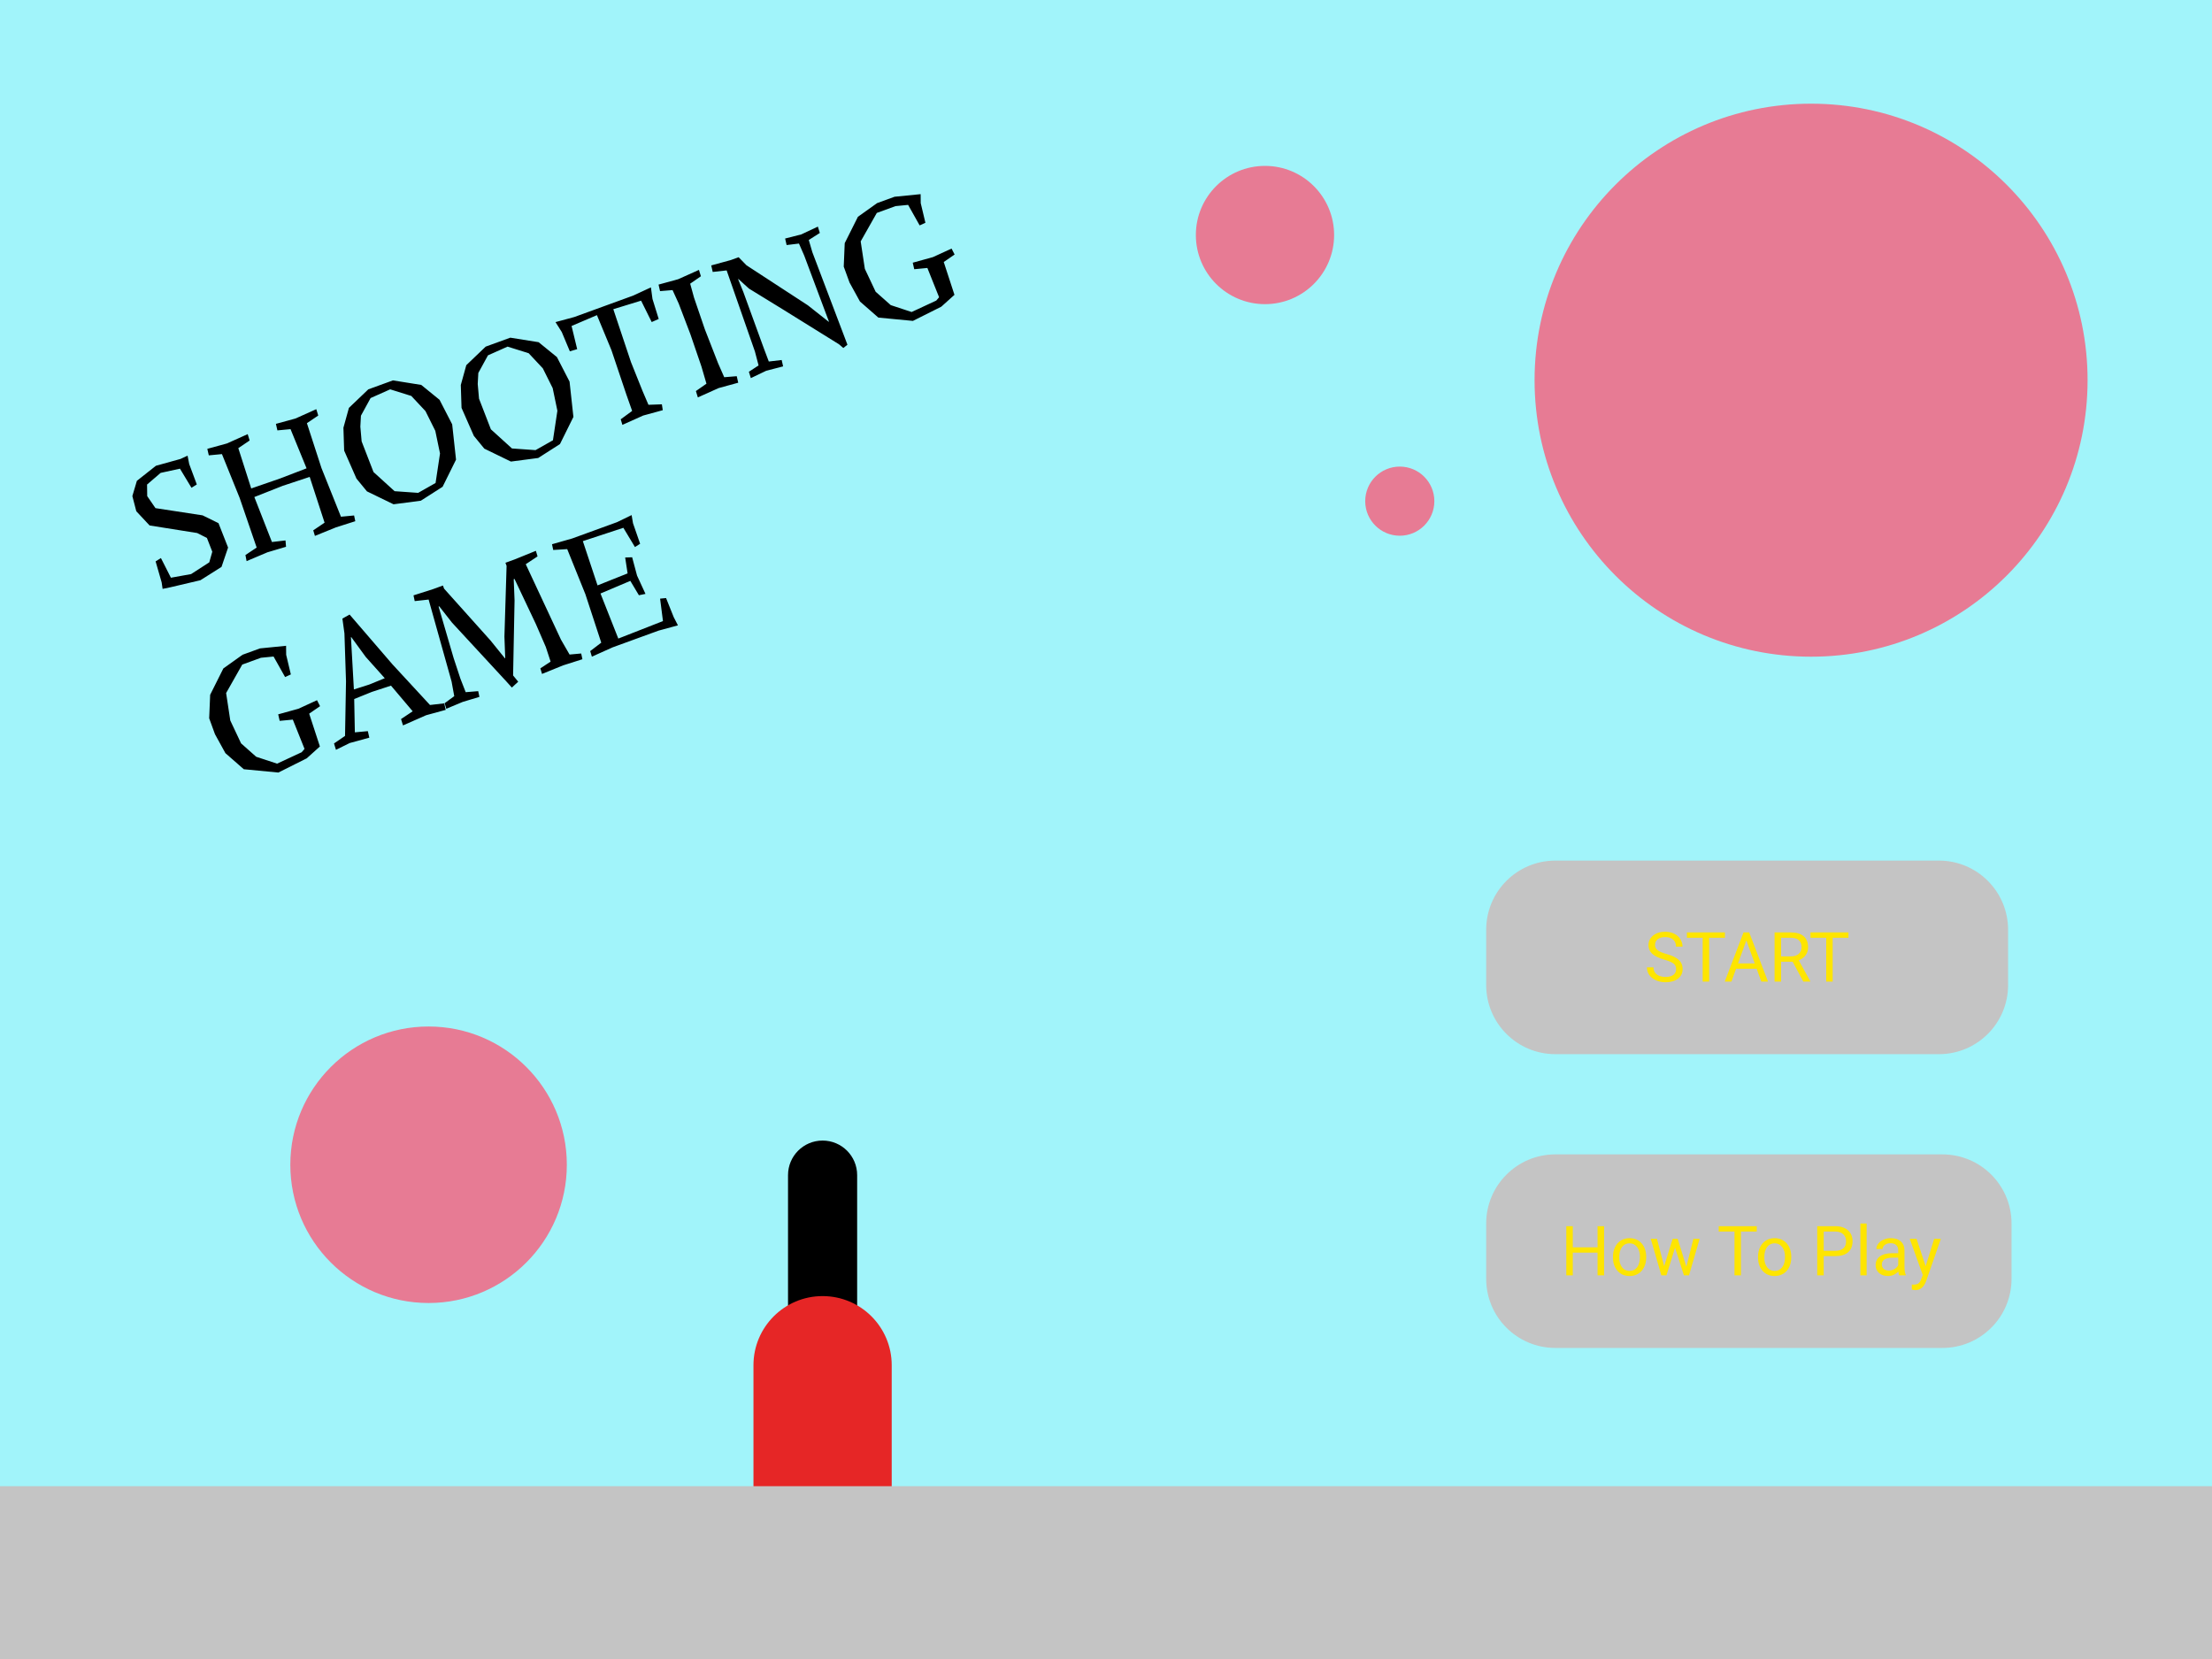
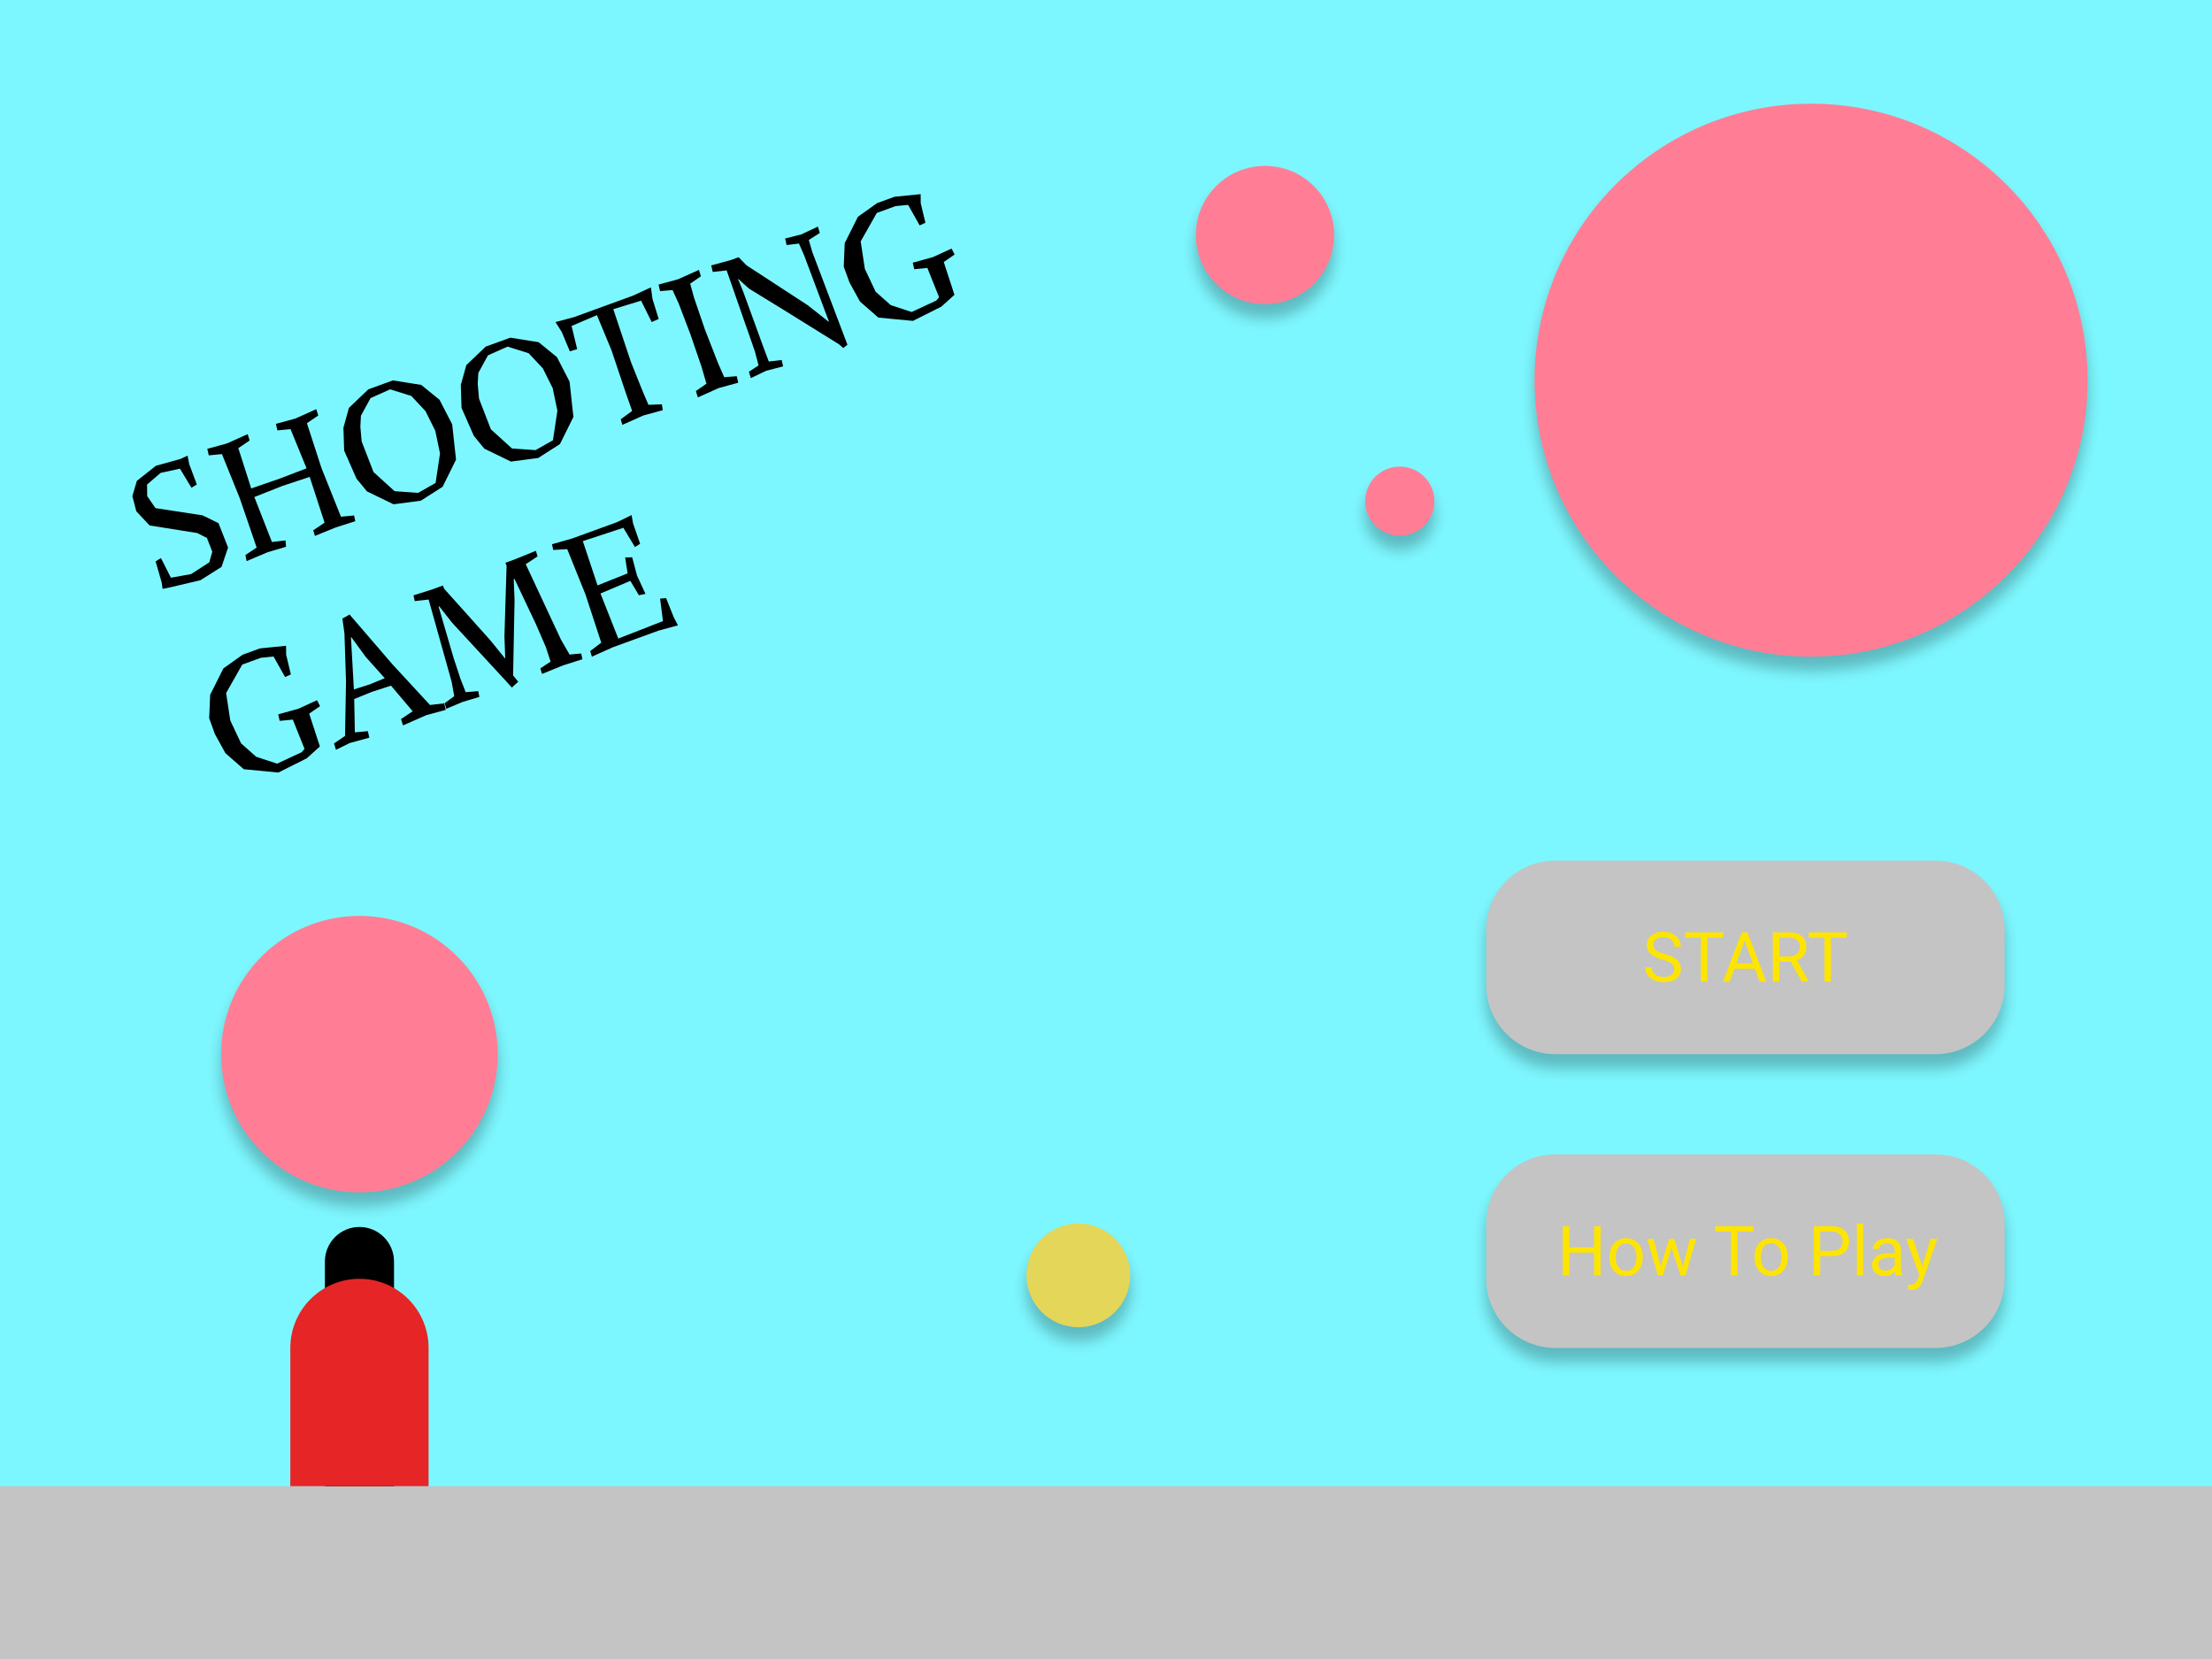
<svg xmlns="http://www.w3.org/2000/svg" width="640" height="480" viewBox="0 0 640 480" fill="none">
-   <g clip-path="url(#clip0)">
-     <rect width="640" height="480" fill="#7DF7FF" fill-opacity="0.68" />
-     <rect x="430" y="334" width="152" height="56" rx="20" fill="#C4C4C4" />
-     <path d="M464.108 369H462.223V362.428H455.055V369H453.18V354.781H455.055V360.895H462.223V354.781H464.108V369ZM466.676 363.619C466.676 362.584 466.878 361.653 467.282 360.826C467.692 359.999 468.258 359.361 468.981 358.912C469.71 358.463 470.54 358.238 471.471 358.238C472.91 358.238 474.072 358.736 474.958 359.732C475.85 360.729 476.296 362.053 476.296 363.707V363.834C476.296 364.863 476.097 365.787 475.7 366.607C475.309 367.421 474.746 368.056 474.01 368.512C473.281 368.967 472.441 369.195 471.491 369.195C470.059 369.195 468.896 368.697 468.005 367.701C467.119 366.705 466.676 365.387 466.676 363.746V363.619ZM468.493 363.834C468.493 365.006 468.763 365.947 469.303 366.656C469.85 367.366 470.579 367.721 471.491 367.721C472.409 367.721 473.138 367.363 473.678 366.646C474.219 365.924 474.489 364.915 474.489 363.619C474.489 362.46 474.212 361.523 473.659 360.807C473.112 360.084 472.383 359.723 471.471 359.723C470.579 359.723 469.86 360.077 469.313 360.787C468.766 361.497 468.493 362.512 468.493 363.834ZM487.917 366.51L489.948 358.434H491.755L488.678 369H487.214L484.645 360.992L482.145 369H480.68L477.614 358.434H479.411L481.491 366.344L483.952 358.434H485.407L487.917 366.51ZM508.278 356.324H503.708V369H501.842V356.324H497.282V354.781H508.278V356.324ZM508.649 363.619C508.649 362.584 508.851 361.653 509.255 360.826C509.665 359.999 510.231 359.361 510.954 358.912C511.683 358.463 512.513 358.238 513.444 358.238C514.883 358.238 516.045 358.736 516.93 359.732C517.822 360.729 518.268 362.053 518.268 363.707V363.834C518.268 364.863 518.07 365.787 517.673 366.607C517.282 367.421 516.719 368.056 515.983 368.512C515.254 368.967 514.414 369.195 513.464 369.195C512.031 369.195 510.869 368.697 509.977 367.701C509.092 366.705 508.649 365.387 508.649 363.746V363.619ZM510.465 363.834C510.465 365.006 510.736 365.947 511.276 366.656C511.823 367.366 512.552 367.721 513.464 367.721C514.382 367.721 515.111 367.363 515.651 366.646C516.191 365.924 516.462 364.915 516.462 363.619C516.462 362.46 516.185 361.523 515.632 360.807C515.085 360.084 514.355 359.723 513.444 359.723C512.552 359.723 511.833 360.077 511.286 360.787C510.739 361.497 510.465 362.512 510.465 363.834ZM527.653 363.434V369H525.778V354.781H531.022C532.578 354.781 533.796 355.178 534.674 355.973C535.56 356.767 536.003 357.818 536.003 359.127C536.003 360.507 535.57 361.572 534.704 362.32C533.844 363.062 532.611 363.434 531.003 363.434H527.653ZM527.653 361.9H531.022C532.025 361.9 532.793 361.666 533.327 361.197C533.861 360.722 534.128 360.038 534.128 359.146C534.128 358.3 533.861 357.623 533.327 357.115C532.793 356.607 532.061 356.344 531.13 356.324H527.653V361.9ZM540.075 369H538.268V354H540.075V369ZM549.499 369C549.395 368.792 549.31 368.421 549.245 367.887C548.405 368.759 547.402 369.195 546.237 369.195C545.195 369.195 544.339 368.902 543.669 368.316C543.005 367.724 542.673 366.975 542.673 366.07C542.673 364.97 543.089 364.117 543.923 363.512C544.762 362.9 545.941 362.594 547.458 362.594H549.215V361.764C549.215 361.132 549.027 360.631 548.649 360.26C548.271 359.882 547.715 359.693 546.979 359.693C546.335 359.693 545.794 359.856 545.358 360.182C544.922 360.507 544.704 360.901 544.704 361.363H542.887C542.887 360.836 543.073 360.328 543.444 359.84C543.822 359.345 544.329 358.954 544.967 358.668C545.612 358.382 546.318 358.238 547.087 358.238C548.304 358.238 549.258 358.544 549.948 359.156C550.638 359.762 550.996 360.598 551.022 361.666V366.529C551.022 367.499 551.146 368.271 551.393 368.844V369H549.499ZM546.501 367.623C547.067 367.623 547.604 367.477 548.112 367.184C548.62 366.891 548.988 366.51 549.215 366.041V363.873H547.799C545.586 363.873 544.479 364.521 544.479 365.816C544.479 366.383 544.668 366.826 545.046 367.145C545.423 367.464 545.908 367.623 546.501 367.623ZM557.155 366.354L559.616 358.434H561.549L557.301 370.631C556.644 372.389 555.599 373.268 554.167 373.268L553.825 373.238L553.151 373.111V371.646L553.639 371.686C554.251 371.686 554.727 371.562 555.065 371.314C555.41 371.067 555.693 370.615 555.915 369.957L556.315 368.883L552.546 358.434H554.518L557.155 366.354Z" fill="#FEE500" />
-     <rect x="430" y="249" width="151" height="56" rx="20" fill="#C4C4C4" />
-     <path d="M481.564 277.662C479.956 277.2 478.785 276.633 478.049 275.963C477.32 275.286 476.955 274.452 476.955 273.463C476.955 272.343 477.401 271.419 478.293 270.689C479.191 269.954 480.357 269.586 481.789 269.586C482.766 269.586 483.635 269.775 484.396 270.152C485.165 270.53 485.757 271.051 486.174 271.715C486.597 272.379 486.809 273.105 486.809 273.893H484.924C484.924 273.033 484.65 272.359 484.104 271.871C483.557 271.376 482.785 271.129 481.789 271.129C480.865 271.129 480.142 271.334 479.621 271.744C479.107 272.148 478.85 272.711 478.85 273.434C478.85 274.013 479.094 274.505 479.582 274.908C480.077 275.305 480.913 275.67 482.092 276.002C483.277 276.334 484.201 276.702 484.865 277.105C485.536 277.503 486.031 277.968 486.35 278.502C486.675 279.036 486.838 279.664 486.838 280.387C486.838 281.539 486.389 282.464 485.49 283.16C484.592 283.85 483.391 284.195 481.887 284.195C480.91 284.195 479.999 284.01 479.152 283.639C478.306 283.261 477.652 282.747 477.189 282.096C476.734 281.445 476.506 280.706 476.506 279.879H478.391C478.391 280.738 478.706 281.419 479.338 281.92C479.976 282.415 480.826 282.662 481.887 282.662C482.876 282.662 483.635 282.46 484.162 282.057C484.689 281.653 484.953 281.103 484.953 280.406C484.953 279.71 484.709 279.173 484.221 278.795C483.732 278.411 482.847 278.033 481.564 277.662ZM499.074 271.324H494.504V284H492.639V271.324H488.078V269.781H499.074V271.324ZM508.254 280.289H502.297L500.959 284H499.025L504.455 269.781H506.096L511.535 284H509.611L508.254 280.289ZM502.863 278.746H507.697L505.275 272.096L502.863 278.746ZM518.664 278.248H515.324V284H513.439V269.781H518.146C519.748 269.781 520.979 270.146 521.838 270.875C522.704 271.604 523.137 272.665 523.137 274.059C523.137 274.944 522.896 275.715 522.414 276.373C521.939 277.031 521.275 277.522 520.422 277.848L523.762 283.883V284H521.75L518.664 278.248ZM515.324 276.715H518.205C519.136 276.715 519.875 276.474 520.422 275.992C520.975 275.51 521.252 274.866 521.252 274.059C521.252 273.18 520.988 272.506 520.461 272.037C519.94 271.568 519.185 271.331 518.195 271.324H515.324V276.715ZM534.816 271.324H530.246V284H528.381V271.324H523.82V269.781H534.816V271.324Z" fill="#FEE500" />
-     <rect x="228" y="330" width="20" height="500" rx="10" fill="black" />
-     <path d="M218 395C218 383.954 226.954 375 238 375V375C249.046 375 258 383.954 258 395V435H218V395Z" fill="#E62626" />
-     <circle cx="124" cy="337" r="40" fill="#FF5170" fill-opacity="0.74" />
-     <circle cx="366" cy="68" r="20" fill="#FF5170" fill-opacity="0.74" />
-     <circle cx="405" cy="145" r="10" fill="#FF5170" fill-opacity="0.74" />
-     <circle cx="524" cy="110" r="80" fill="#FF5170" fill-opacity="0.74" />
-     <rect y="430" width="640" height="50" fill="#C4C4C4" />
-     <path d="M60.549 162.705L61.422 159.629L59.87 155.647L57.053 154.221L43.281 152.031L39.433 147.915L38.296 143.527L39.603 139.118L45.117 134.762L52.215 132.791L54.27 131.839L54.746 134.271L56.942 140.163L55.404 141.131L52.065 135.604L46.48 136.82L42.548 140.192L42.594 143.546L44.982 147.019L58.614 149.107L63.216 151.365L65.99 158.426L64.093 164.02L57.988 167.877L49.282 169.922L47.047 170.377L46.768 168.487L45.023 162.43L46.561 161.462L49.449 167.153L55.297 166.098L60.549 162.705ZM98.647 149.502L102.449 149.14L102.798 150.801L97.213 152.578L91.116 155.053L90.631 153.441L93.912 151.226L89.602 137.981L81.761 140.579L73.589 143.809L78.682 156.82L82.603 156.364L82.759 158.197L77.367 159.802L71.347 162.35L71.011 160.583L74.262 158.429L69.328 144.032L64.215 131.386L60.413 131.748L59.982 129.862L65.649 128.31L71.665 125.61L72.231 127.447L68.951 129.662L72.686 141.328L80.99 138.459L88.699 135.5L84.061 124.163L80.26 124.525L79.829 122.638L85.496 121.087L91.511 118.386L92.077 120.224L88.797 122.439L93.009 135.413L98.647 149.502ZM113.688 110.059L121.878 111.369L127.173 115.674L130.829 122.771L131.943 132.99L128.058 140.841L121.76 144.87L113.862 145.905L106.168 142.168L103.136 138.47L99.574 130.367L99.363 123.753L100.952 118.015L106.561 112.653L113.688 110.059ZM120.985 142.598L126.024 139.742L127.309 131.204L125.945 124.651L123.102 118.943L119.004 114.561L112.893 112.647L107.222 115.171L104.431 120.273L104.259 123.452L104.634 127.708L108.065 136.574L114.169 142.116L120.985 142.598ZM147.649 97.699L155.839 99.008L161.134 103.313L164.79 110.41L165.905 120.63L162.019 128.48L155.721 132.509L147.823 133.545L140.129 129.807L137.097 126.109L133.535 118.006L133.324 111.392L134.914 105.654L140.522 100.292L147.649 97.699ZM154.946 130.237L159.985 127.381L161.27 118.843L159.907 112.29L157.063 106.583L152.965 102.2L146.854 100.287L141.183 102.81L138.392 107.913L138.22 111.091L138.595 115.348L142.026 124.213L148.13 129.755L154.946 130.237ZM166.167 91.725L183.217 85.519L188.33 83.147L188.786 86.506L190.584 92.288L188.558 93.178L185.489 86.991L177.448 89.458L182.558 104.761L185.915 113.142L187.618 117.12L191.501 116.983L191.76 118.677L186.093 120.228L180.078 122.929L179.594 121.317L182.898 118.888L181.252 114.226L176.906 101.301L172.712 91.181L165.372 94.313L166.998 101.025L164.874 101.645L162.535 96.061L160.725 93.195L166.167 91.725ZM207.777 105.134L209.541 109.14L213.162 108.844L213.593 110.73L207.926 112.282L201.911 114.982L201.345 113.145L204.399 111.012L202.942 106.025L199.74 96.668L196.371 87.832L194.594 83.932L190.973 84.228L190.542 82.342L196.209 80.79L202.224 78.09L202.791 79.927L199.691 82.077L200.804 86.116L203.923 95.248L207.777 105.134ZM231.836 67.823L236.634 65.566L237.2 67.403L234.006 69.434L235.028 72.944L245.19 99.741L244.001 100.684L242.742 99.61L226.831 89.719L216.7 83.497L213.648 80.726L213.558 80.759L215.089 84.543L220.999 100.781L222.439 104.599L226.163 104.163L226.578 106.004L221.677 107.277L217.241 109.402L216.674 107.565L219.479 105.727L218.428 101.717L210.24 78.238L206.213 78.682L205.782 76.795L211.449 75.243L213.704 74.423L215.985 76.76L233.733 88.331L239.754 93.087L239.844 93.054L238.223 88.74L232.687 73.95L231.164 70.468L227.593 70.9L227.161 69.014L231.836 67.823ZM271.709 86.002L268.319 77.531L264.517 77.893L264.086 76.006L269.934 74.389L275.317 71.919L276.2 73.641L273.055 75.807L276.154 85.304L272.345 88.733L264.136 92.845L254.134 91.888L248.814 87.235L245.794 81.745L244.119 77.144L244.404 70.349L248.22 62.728L253.775 58.765L258.827 56.926L266.369 56.174L266.394 58.77L267.749 64.457L266.084 65.216L262.748 59.279L259.099 59.637L253.686 61.607L249.022 69.843L250.226 77.782L253.352 84.408L257.725 88.282L263.762 90.274L270.885 86.966L271.709 86.002ZM88.111 216.677L84.721 208.205L80.92 208.567L80.489 206.681L86.336 205.064L91.72 202.593L92.602 204.315L89.457 206.482L92.556 215.978L88.747 219.408L80.539 223.52L70.536 222.563L65.216 217.91L62.196 212.42L60.522 207.819L60.806 201.024L64.622 193.403L70.178 189.44L75.23 187.601L82.771 186.848L82.796 189.444L84.151 195.132L82.487 195.891L79.151 189.954L75.501 190.312L70.088 192.282L65.424 200.518L66.628 208.457L69.755 215.083L74.127 218.957L80.165 220.948L87.287 217.641L88.111 216.677ZM99.656 183.257L99.068 178.976L101.147 177.81L113.536 192.201L124.411 203.976L128.528 203.499L128.959 205.385L123.292 206.937L116.601 209.883L116.034 208.046L119.404 205.798L113.128 198.377L107.604 200.183L102.483 202.251L102.67 211.889L106.427 211.543L106.858 213.429L101.191 214.981L97.205 216.943L96.639 215.105L99.829 212.923L100.111 197.138L99.656 183.257ZM101.539 184.359L102.392 199.475L106.833 198.063L111.323 196.225L105.809 190.058L101.629 184.327L101.539 184.359ZM130.661 197.206L124.015 173.472L119.988 173.916L119.639 172.255L125.224 170.478L128.155 169.41L128.484 170.313L141.906 185.297L146.087 190.467L146.177 190.435L145.945 184.185L146.571 163.729L146.243 162.827L148.949 161.842L155.046 159.368L155.531 160.979L152.115 163.244L162.308 185.074L164.795 189.379L168.158 189.075L168.507 190.736L162.922 192.513L156.824 194.988L156.34 193.376L159.308 191.427L157.917 187.183L155.048 180.565L148.86 167.493L148.635 167.575L148.879 173.718L148.454 195.429L149.931 197.241L148.095 198.931L146.466 197.123L130.787 180.15L127.075 175.423L126.894 175.488L131.25 190.402L133.22 196.377L134.738 200.268L138.359 199.972L138.708 201.632L133.874 203.085L129.13 205.068L128.645 203.456L131.429 201.421L130.661 197.206ZM173.741 171.719L178.895 184.758L191.816 179.698L190.985 173.206L192.712 173.038L194.928 178.565L196.147 180.931L190.525 182.466L177.264 187.293L171.248 189.993L170.764 188.382L173.962 185.941L169.373 171.929L164.112 158.877L160.064 159.125L159.715 157.464L165.546 155.801L178.537 151.073L182.748 149.03L183.146 151.388L185.207 157.329L183.714 158.281L180.358 152.709L168.635 156.567L172.887 169.373L181.584 165.901L180.881 161.304L182.899 161.234L184.319 166.54L186.757 171.834L184.854 172.22L182.372 168.066L173.741 171.719Z" fill="black" />
+   <rect width="640" height="480" fill="#7DF7FF" />
+   <g filter="url(#filter0_d)">
+     <rect x="430" y="334" width="150" height="56" rx="20" fill="#C4C4C4" />
+     <path d="M463.099 369H461.215V362.428H454.047V369H452.172V354.781H454.047V360.895H461.215V354.781H463.099V369ZM465.668 363.619C465.668 362.584 465.869 361.653 466.273 360.826C466.683 359.999 467.25 359.361 467.972 358.912C468.702 358.463 469.532 358.238 470.463 358.238C471.901 358.238 473.063 358.736 473.949 359.732C474.841 360.729 475.287 362.053 475.287 363.707V363.834C475.287 364.863 475.088 365.787 474.691 366.607C474.3 367.421 473.737 368.056 473.002 368.512C472.272 368.967 471.433 369.195 470.482 369.195C469.05 369.195 467.888 368.697 466.996 367.701C466.11 366.705 465.668 365.387 465.668 363.746V363.619ZM467.484 363.834C467.484 365.006 467.754 365.947 468.295 366.656C468.841 367.366 469.571 367.721 470.482 367.721C471.4 367.721 472.129 367.363 472.67 366.646C473.21 365.924 473.48 364.915 473.48 363.619C473.48 362.46 473.203 361.523 472.65 360.807C472.103 360.084 471.374 359.723 470.463 359.723C469.571 359.723 468.851 360.077 468.304 360.787C467.758 361.497 467.484 362.512 467.484 363.834ZM486.908 366.51L488.939 358.434H490.746L487.67 369H486.205L483.636 360.992L481.136 369H479.672L476.605 358.434H478.402L480.482 366.344L482.943 358.434H484.398L486.908 366.51ZM507.269 356.324H502.699V369H500.834V356.324H496.273V354.781H507.269V356.324ZM507.64 363.619C507.64 362.584 507.842 361.653 508.246 360.826C508.656 359.999 509.222 359.361 509.945 358.912C510.674 358.463 511.504 358.238 512.435 358.238C513.874 358.238 515.036 358.736 515.922 359.732C516.813 360.729 517.259 362.053 517.259 363.707V363.834C517.259 364.863 517.061 365.787 516.664 366.607C516.273 367.421 515.71 368.056 514.974 368.512C514.245 368.967 513.405 369.195 512.455 369.195C511.022 369.195 509.86 368.697 508.968 367.701C508.083 366.705 507.64 365.387 507.64 363.746V363.619ZM509.457 363.834C509.457 365.006 509.727 365.947 510.267 366.656C510.814 367.366 511.543 367.721 512.455 367.721C513.373 367.721 514.102 367.363 514.642 366.646C515.183 365.924 515.453 364.915 515.453 363.619C515.453 362.46 515.176 361.523 514.623 360.807C514.076 360.084 513.347 359.723 512.435 359.723C511.543 359.723 510.824 360.077 510.277 360.787C509.73 361.497 509.457 362.512 509.457 363.834ZM526.644 363.434V369H524.769V354.781H530.013C531.569 354.781 532.787 355.178 533.666 355.973C534.551 356.767 534.994 357.818 534.994 359.127C534.994 360.507 534.561 361.572 533.695 362.32C532.836 363.062 531.602 363.434 529.994 363.434H526.644ZM526.644 361.9H530.013C531.016 361.9 531.784 361.666 532.318 361.197C532.852 360.722 533.119 360.038 533.119 359.146C533.119 358.3 532.852 357.623 532.318 357.115C531.784 356.607 531.052 356.344 530.121 356.324H526.644V361.9ZM539.066 369H537.259V354H539.066V369ZM548.49 369C548.386 368.792 548.301 368.421 548.236 367.887C547.396 368.759 546.394 369.195 545.228 369.195C544.187 369.195 543.33 368.902 542.66 368.316C541.996 367.724 541.664 366.975 541.664 366.07C541.664 364.97 542.08 364.117 542.914 363.512C543.754 362.9 544.932 362.594 546.449 362.594H548.207V361.764C548.207 361.132 548.018 360.631 547.64 360.26C547.263 359.882 546.706 359.693 545.97 359.693C545.326 359.693 544.786 359.856 544.349 360.182C543.913 360.507 543.695 360.901 543.695 361.363H541.879C541.879 360.836 542.064 360.328 542.435 359.84C542.813 359.345 543.321 358.954 543.959 358.668C544.603 358.382 545.31 358.238 546.078 358.238C547.295 358.238 548.249 358.544 548.939 359.156C549.629 359.762 549.987 360.598 550.013 361.666V366.529C550.013 367.499 550.137 368.271 550.384 368.844V369H548.49ZM545.492 367.623C546.058 367.623 546.595 367.477 547.103 367.184C547.611 366.891 547.979 366.51 548.207 366.041V363.873H546.791C544.577 363.873 543.47 364.521 543.47 365.816C543.47 366.383 543.659 366.826 544.037 367.145C544.414 367.464 544.899 367.623 545.492 367.623ZM556.146 366.354L558.607 358.434H560.541L556.293 370.631C555.635 372.389 554.59 373.268 553.158 373.268L552.816 373.238L552.142 373.111V371.646L552.631 371.686C553.243 371.686 553.718 371.562 554.056 371.314C554.401 371.067 554.685 370.615 554.906 369.957L555.306 368.883L551.537 358.434H553.509L556.146 366.354Z" fill="#FEE500" />
+   </g>
+   <g filter="url(#filter1_d)">
+     <rect x="430" y="249" width="150" height="56" rx="20" fill="#C4C4C4" />
+     <path d="M481.064 277.662C479.456 277.2 478.285 276.633 477.549 275.963C476.82 275.286 476.455 274.452 476.455 273.463C476.455 272.343 476.901 271.419 477.793 270.689C478.691 269.954 479.857 269.586 481.289 269.586C482.266 269.586 483.135 269.775 483.896 270.152C484.665 270.53 485.257 271.051 485.674 271.715C486.097 272.379 486.309 273.105 486.309 273.893H484.424C484.424 273.033 484.15 272.359 483.604 271.871C483.057 271.376 482.285 271.129 481.289 271.129C480.365 271.129 479.642 271.334 479.121 271.744C478.607 272.148 478.35 272.711 478.35 273.434C478.35 274.013 478.594 274.505 479.082 274.908C479.577 275.305 480.413 275.67 481.592 276.002C482.777 276.334 483.701 276.702 484.365 277.105C485.036 277.503 485.531 277.968 485.85 278.502C486.175 279.036 486.338 279.664 486.338 280.387C486.338 281.539 485.889 282.464 484.99 283.16C484.092 283.85 482.891 284.195 481.387 284.195C480.41 284.195 479.499 284.01 478.652 283.639C477.806 283.261 477.152 282.747 476.689 282.096C476.234 281.445 476.006 280.706 476.006 279.879H477.891C477.891 280.738 478.206 281.419 478.838 281.92C479.476 282.415 480.326 282.662 481.387 282.662C482.376 282.662 483.135 282.46 483.662 282.057C484.189 281.653 484.453 281.103 484.453 280.406C484.453 279.71 484.209 279.173 483.721 278.795C483.232 278.411 482.347 278.033 481.064 277.662ZM498.574 271.324H494.004V284H492.139V271.324H487.578V269.781H498.574V271.324ZM507.754 280.289H501.797L500.459 284H498.525L503.955 269.781H505.596L511.035 284H509.111L507.754 280.289ZM502.363 278.746H507.197L504.775 272.096L502.363 278.746ZM518.164 278.248H514.824V284H512.939V269.781H517.646C519.248 269.781 520.479 270.146 521.338 270.875C522.204 271.604 522.637 272.665 522.637 274.059C522.637 274.944 522.396 275.715 521.914 276.373C521.439 277.031 520.775 277.522 519.922 277.848L523.262 283.883V284H521.25L518.164 278.248ZM514.824 276.715H517.705C518.636 276.715 519.375 276.474 519.922 275.992C520.475 275.51 520.752 274.866 520.752 274.059C520.752 273.18 520.488 272.506 519.961 272.037C519.44 271.568 518.685 271.331 517.695 271.324H514.824V276.715ZM534.316 271.324H529.746V284H527.881V271.324H523.32V269.781H534.316V271.324Z" fill="#FEE500" />
+   </g>
+   <rect x="94" y="355" width="20" height="100" rx="10" fill="black" />
+   <g filter="url(#filter2_d)">
+     <circle cx="104" cy="305" r="40" fill="#FF7E96" />
+   </g>
+   <g filter="url(#filter3_d)">
+     <circle cx="366" cy="68" r="20" fill="#FF7E96" />
+   </g>
+   <g filter="url(#filter4_d)">
+     <circle cx="405" cy="145" r="10" fill="#FF7E96" />
+   </g>
+   <g filter="url(#filter5_d)">
+     <circle cx="524" cy="110" r="80" fill="#FF7E96" />
+   </g>
+   <rect y="430" width="640" height="50" fill="#C4C4C4" />
+   <path d="M60.549 162.705L61.422 159.629L59.87 155.647L57.053 154.221L43.281 152.031L39.433 147.915L38.296 143.527L39.603 139.118L45.117 134.762L52.215 132.791L54.27 131.839L54.746 134.271L56.942 140.163L55.404 141.131L52.065 135.604L46.48 136.82L42.548 140.192L42.594 143.546L44.982 147.019L58.614 149.107L63.216 151.365L65.99 158.426L64.093 164.02L57.988 167.877L49.282 169.922L47.047 170.377L46.768 168.487L45.023 162.43L46.561 161.462L49.449 167.153L55.297 166.098L60.549 162.705ZM98.647 149.502L102.449 149.14L102.798 150.801L97.213 152.578L91.116 155.053L90.631 153.441L93.912 151.226L89.602 137.981L81.761 140.579L73.589 143.809L78.682 156.82L82.603 156.364L82.759 158.197L77.367 159.802L71.347 162.35L71.011 160.583L74.262 158.429L69.328 144.032L64.215 131.386L60.413 131.748L59.982 129.862L65.649 128.31L71.665 125.61L72.231 127.447L68.951 129.662L72.686 141.328L80.99 138.459L88.699 135.5L84.061 124.163L80.26 124.525L79.829 122.638L85.496 121.087L91.511 118.386L92.077 120.224L88.797 122.439L93.009 135.413L98.647 149.502ZM113.688 110.059L121.878 111.369L127.173 115.674L130.829 122.771L131.943 132.99L128.058 140.841L121.76 144.87L113.862 145.905L106.168 142.168L103.136 138.47L99.574 130.367L99.363 123.753L100.952 118.015L106.561 112.653L113.688 110.059ZM120.985 142.598L126.024 139.742L127.309 131.204L125.945 124.651L123.102 118.943L119.004 114.561L112.893 112.647L107.222 115.171L104.431 120.273L104.259 123.452L104.634 127.708L108.065 136.574L114.169 142.116L120.985 142.598ZM147.649 97.699L155.839 99.008L161.134 103.313L164.79 110.41L165.905 120.63L162.019 128.48L155.721 132.509L147.823 133.545L140.129 129.807L137.097 126.109L133.535 118.006L133.324 111.392L134.914 105.654L140.522 100.292L147.649 97.699ZM154.946 130.237L159.985 127.381L161.27 118.843L159.907 112.29L157.063 106.583L152.965 102.2L146.854 100.287L141.183 102.81L138.392 107.913L138.22 111.091L138.595 115.348L142.026 124.213L148.13 129.755L154.946 130.237ZM166.167 91.725L183.217 85.519L188.33 83.147L188.786 86.506L190.584 92.288L188.558 93.178L185.489 86.991L177.448 89.458L182.558 104.761L185.915 113.142L187.618 117.12L191.501 116.983L191.76 118.677L186.093 120.228L180.078 122.929L179.594 121.317L182.898 118.888L181.252 114.226L176.906 101.301L172.712 91.181L165.372 94.313L166.998 101.025L164.874 101.645L162.535 96.061L160.725 93.195L166.167 91.725ZM207.777 105.134L209.541 109.14L213.162 108.844L213.593 110.73L207.926 112.282L201.911 114.982L201.345 113.145L204.399 111.012L202.942 106.025L199.74 96.668L196.371 87.832L194.594 83.932L190.973 84.228L190.542 82.342L196.209 80.79L202.224 78.09L202.791 79.927L199.691 82.077L200.804 86.116L203.923 95.248L207.777 105.134ZM231.836 67.823L236.634 65.566L237.2 67.403L234.006 69.434L235.028 72.944L245.19 99.741L244.001 100.684L242.742 99.61L226.831 89.719L216.7 83.497L213.648 80.726L213.558 80.759L215.089 84.543L220.999 100.781L222.439 104.599L226.163 104.163L226.578 106.004L221.677 107.277L217.241 109.402L216.674 107.565L219.479 105.727L218.428 101.717L210.24 78.238L206.213 78.682L205.782 76.795L211.449 75.243L213.704 74.423L215.985 76.76L233.733 88.331L239.754 93.087L239.844 93.054L238.223 88.74L232.687 73.95L231.164 70.468L227.593 70.9L227.161 69.014L231.836 67.823ZM271.709 86.002L268.319 77.531L264.517 77.893L264.086 76.006L269.934 74.389L275.317 71.919L276.2 73.641L273.055 75.807L276.154 85.304L272.345 88.733L264.136 92.845L254.134 91.888L248.814 87.235L245.794 81.745L244.119 77.144L244.404 70.349L248.22 62.728L253.775 58.765L258.827 56.926L266.369 56.174L266.394 58.77L267.749 64.457L266.084 65.216L262.748 59.279L259.099 59.637L253.686 61.607L249.022 69.843L250.226 77.782L253.352 84.408L257.725 88.282L263.762 90.274L270.885 86.966L271.709 86.002ZM88.111 216.677L84.721 208.205L80.92 208.567L80.489 206.681L86.336 205.064L91.72 202.593L92.602 204.315L89.457 206.482L92.556 215.978L88.747 219.408L80.539 223.52L70.536 222.563L65.216 217.91L62.196 212.42L60.522 207.819L60.806 201.024L64.622 193.403L70.178 189.44L75.23 187.601L82.771 186.848L82.796 189.444L84.151 195.132L82.487 195.891L79.151 189.954L75.501 190.312L70.088 192.282L65.424 200.518L66.628 208.457L69.755 215.083L74.127 218.957L80.165 220.948L87.287 217.641L88.111 216.677ZM99.656 183.257L99.068 178.976L101.147 177.81L113.536 192.201L124.411 203.976L128.528 203.499L128.959 205.385L123.292 206.937L116.601 209.883L116.034 208.046L119.404 205.798L113.128 198.377L107.604 200.183L102.483 202.251L102.67 211.889L106.427 211.543L106.858 213.429L101.191 214.981L97.205 216.943L96.639 215.105L99.829 212.923L100.111 197.138L99.656 183.257ZM101.539 184.359L102.392 199.475L106.833 198.063L111.323 196.225L105.809 190.058L101.629 184.327L101.539 184.359ZM130.661 197.206L124.015 173.472L119.988 173.916L119.639 172.255L125.224 170.478L128.155 169.41L128.484 170.313L141.906 185.297L146.087 190.467L146.177 190.435L145.945 184.185L146.571 163.729L146.243 162.827L148.949 161.842L155.046 159.368L155.531 160.979L152.115 163.244L162.308 185.074L164.795 189.379L168.158 189.075L168.507 190.736L162.922 192.513L156.824 194.988L156.34 193.376L159.308 191.427L157.917 187.183L155.048 180.565L148.86 167.493L148.635 167.575L148.879 173.718L148.454 195.429L149.931 197.241L148.095 198.931L146.466 197.123L130.787 180.15L127.075 175.423L126.894 175.488L131.25 190.402L133.22 196.377L134.738 200.268L138.359 199.972L138.708 201.632L133.874 203.085L129.13 205.068L128.645 203.456L131.429 201.421L130.661 197.206ZM173.741 171.719L178.895 184.758L191.816 179.698L190.985 173.206L192.712 173.038L194.928 178.565L196.147 180.931L190.525 182.466L177.264 187.293L171.248 189.993L170.764 188.382L173.962 185.941L169.373 171.929L164.112 158.877L160.064 159.125L159.715 157.464L165.546 155.801L178.537 151.073L182.748 149.03L183.146 151.388L185.207 157.329L183.714 158.281L180.358 152.709L168.635 156.567L172.887 169.373L181.584 165.901L180.881 161.304L182.899 161.234L184.319 166.54L186.757 171.834L184.854 172.22L182.372 168.066L173.741 171.719Z" fill="black" />
+   <path d="M84 390C84 378.954 92.954 370 104 370C115.046 370 124 378.954 124 390V430H84V390Z" fill="#E62626" />
+   <g filter="url(#filter6_d)">
+     <circle cx="312" cy="369" r="15" fill="#E4D658" />
  </g>
  <defs>
-     <clipPath id="clip0">
-       <rect width="640" height="480" fill="white" />
-     </clipPath>
+     <filter id="filter0_d" x="426" y="334" width="158" height="64" filterUnits="userSpaceOnUse" color-interpolation-filters="sRGB">
+       <feFlood flood-opacity="0" result="BackgroundImageFix" />
+       <feColorMatrix in="SourceAlpha" type="matrix" values="0 0 0 0 0 0 0 0 0 0 0 0 0 0 0 0 0 0 127 0" />
+       <feOffset dy="4" />
+       <feGaussianBlur stdDeviation="2" />
+       <feColorMatrix type="matrix" values="0 0 0 0 0 0 0 0 0 0 0 0 0 0 0 0 0 0 0.25 0" />
+       <feBlend mode="normal" in2="BackgroundImageFix" result="effect1_dropShadow" />
+       <feBlend mode="normal" in="SourceGraphic" in2="effect1_dropShadow" result="shape" />
+     </filter>
+     <filter id="filter1_d" x="426" y="249" width="158" height="64" filterUnits="userSpaceOnUse" color-interpolation-filters="sRGB">
+       <feFlood flood-opacity="0" result="BackgroundImageFix" />
+       <feColorMatrix in="SourceAlpha" type="matrix" values="0 0 0 0 0 0 0 0 0 0 0 0 0 0 0 0 0 0 127 0" />
+       <feOffset dy="4" />
+       <feGaussianBlur stdDeviation="2" />
+       <feColorMatrix type="matrix" values="0 0 0 0 0 0 0 0 0 0 0 0 0 0 0 0 0 0 0.25 0" />
+       <feBlend mode="normal" in2="BackgroundImageFix" result="effect1_dropShadow" />
+       <feBlend mode="normal" in="SourceGraphic" in2="effect1_dropShadow" result="shape" />
+     </filter>
+     <filter id="filter2_d" x="60" y="265" width="88" height="88" filterUnits="userSpaceOnUse" color-interpolation-filters="sRGB">
+       <feFlood flood-opacity="0" result="BackgroundImageFix" />
+       <feColorMatrix in="SourceAlpha" type="matrix" values="0 0 0 0 0 0 0 0 0 0 0 0 0 0 0 0 0 0 127 0" />
+       <feOffset dy="4" />
+       <feGaussianBlur stdDeviation="2" />
+       <feColorMatrix type="matrix" values="0 0 0 0 0 0 0 0 0 0 0 0 0 0 0 0 0 0 0.25 0" />
+       <feBlend mode="normal" in2="BackgroundImageFix" result="effect1_dropShadow" />
+       <feBlend mode="normal" in="SourceGraphic" in2="effect1_dropShadow" result="shape" />
+     </filter>
+     <filter id="filter3_d" x="342" y="48" width="48" height="48" filterUnits="userSpaceOnUse" color-interpolation-filters="sRGB">
+       <feFlood flood-opacity="0" result="BackgroundImageFix" />
+       <feColorMatrix in="SourceAlpha" type="matrix" values="0 0 0 0 0 0 0 0 0 0 0 0 0 0 0 0 0 0 127 0" />
+       <feOffset dy="4" />
+       <feGaussianBlur stdDeviation="2" />
+       <feColorMatrix type="matrix" values="0 0 0 0 0 0 0 0 0 0 0 0 0 0 0 0 0 0 0.25 0" />
+       <feBlend mode="normal" in2="BackgroundImageFix" result="effect1_dropShadow" />
+       <feBlend mode="normal" in="SourceGraphic" in2="effect1_dropShadow" result="shape" />
+     </filter>
+     <filter id="filter4_d" x="391" y="135" width="28" height="28" filterUnits="userSpaceOnUse" color-interpolation-filters="sRGB">
+       <feFlood flood-opacity="0" result="BackgroundImageFix" />
+       <feColorMatrix in="SourceAlpha" type="matrix" values="0 0 0 0 0 0 0 0 0 0 0 0 0 0 0 0 0 0 127 0" />
+       <feOffset dy="4" />
+       <feGaussianBlur stdDeviation="2" />
+       <feColorMatrix type="matrix" values="0 0 0 0 0 0 0 0 0 0 0 0 0 0 0 0 0 0 0.25 0" />
+       <feBlend mode="normal" in2="BackgroundImageFix" result="effect1_dropShadow" />
+       <feBlend mode="normal" in="SourceGraphic" in2="effect1_dropShadow" result="shape" />
+     </filter>
+     <filter id="filter5_d" x="440" y="30" width="168" height="168" filterUnits="userSpaceOnUse" color-interpolation-filters="sRGB">
+       <feFlood flood-opacity="0" result="BackgroundImageFix" />
+       <feColorMatrix in="SourceAlpha" type="matrix" values="0 0 0 0 0 0 0 0 0 0 0 0 0 0 0 0 0 0 127 0" />
+       <feOffset dy="4" />
+       <feGaussianBlur stdDeviation="2" />
+       <feColorMatrix type="matrix" values="0 0 0 0 0 0 0 0 0 0 0 0 0 0 0 0 0 0 0.25 0" />
+       <feBlend mode="normal" in2="BackgroundImageFix" result="effect1_dropShadow" />
+       <feBlend mode="normal" in="SourceGraphic" in2="effect1_dropShadow" result="shape" />
+     </filter>
+     <filter id="filter6_d" x="293" y="354" width="38" height="38" filterUnits="userSpaceOnUse" color-interpolation-filters="sRGB">
+       <feFlood flood-opacity="0" result="BackgroundImageFix" />
+       <feColorMatrix in="SourceAlpha" type="matrix" values="0 0 0 0 0 0 0 0 0 0 0 0 0 0 0 0 0 0 127 0" />
+       <feOffset dy="4" />
+       <feGaussianBlur stdDeviation="2" />
+       <feColorMatrix type="matrix" values="0 0 0 0 0 0 0 0 0 0 0 0 0 0 0 0 0 0 0.25 0" />
+       <feBlend mode="normal" in2="BackgroundImageFix" result="effect1_dropShadow" />
+       <feBlend mode="normal" in="SourceGraphic" in2="effect1_dropShadow" result="shape" />
+     </filter>
  </defs>
</svg>
